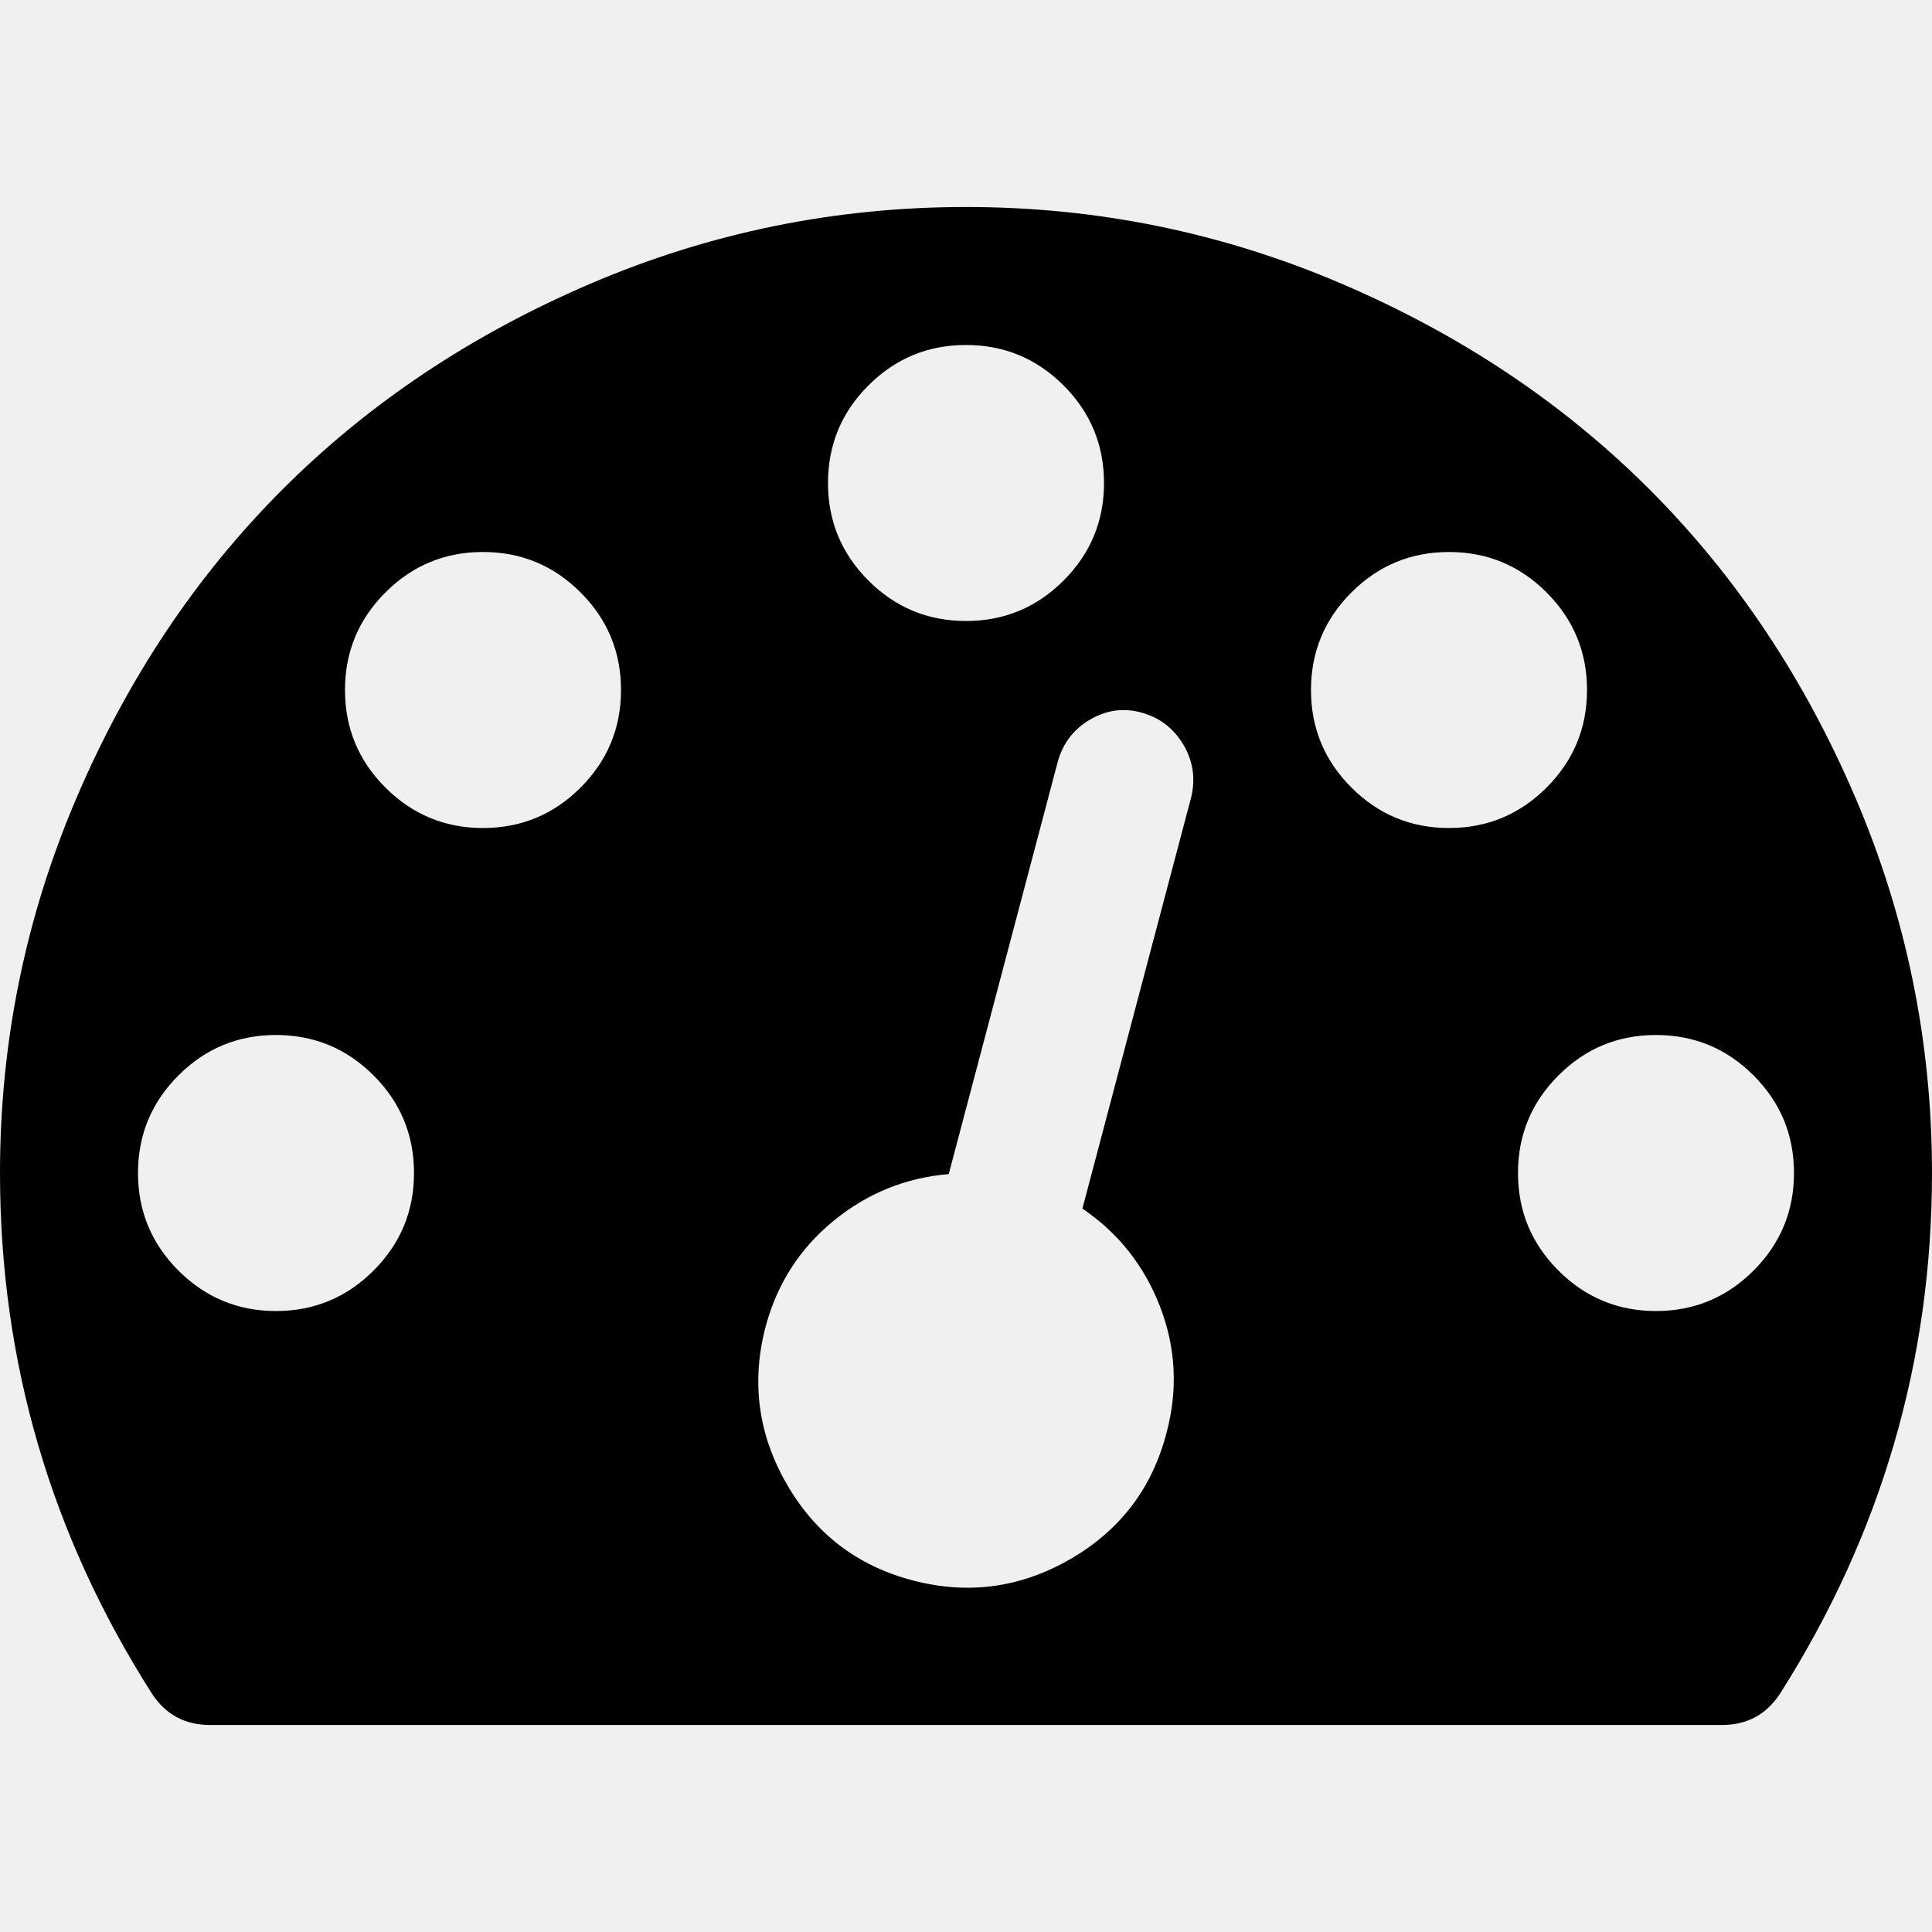
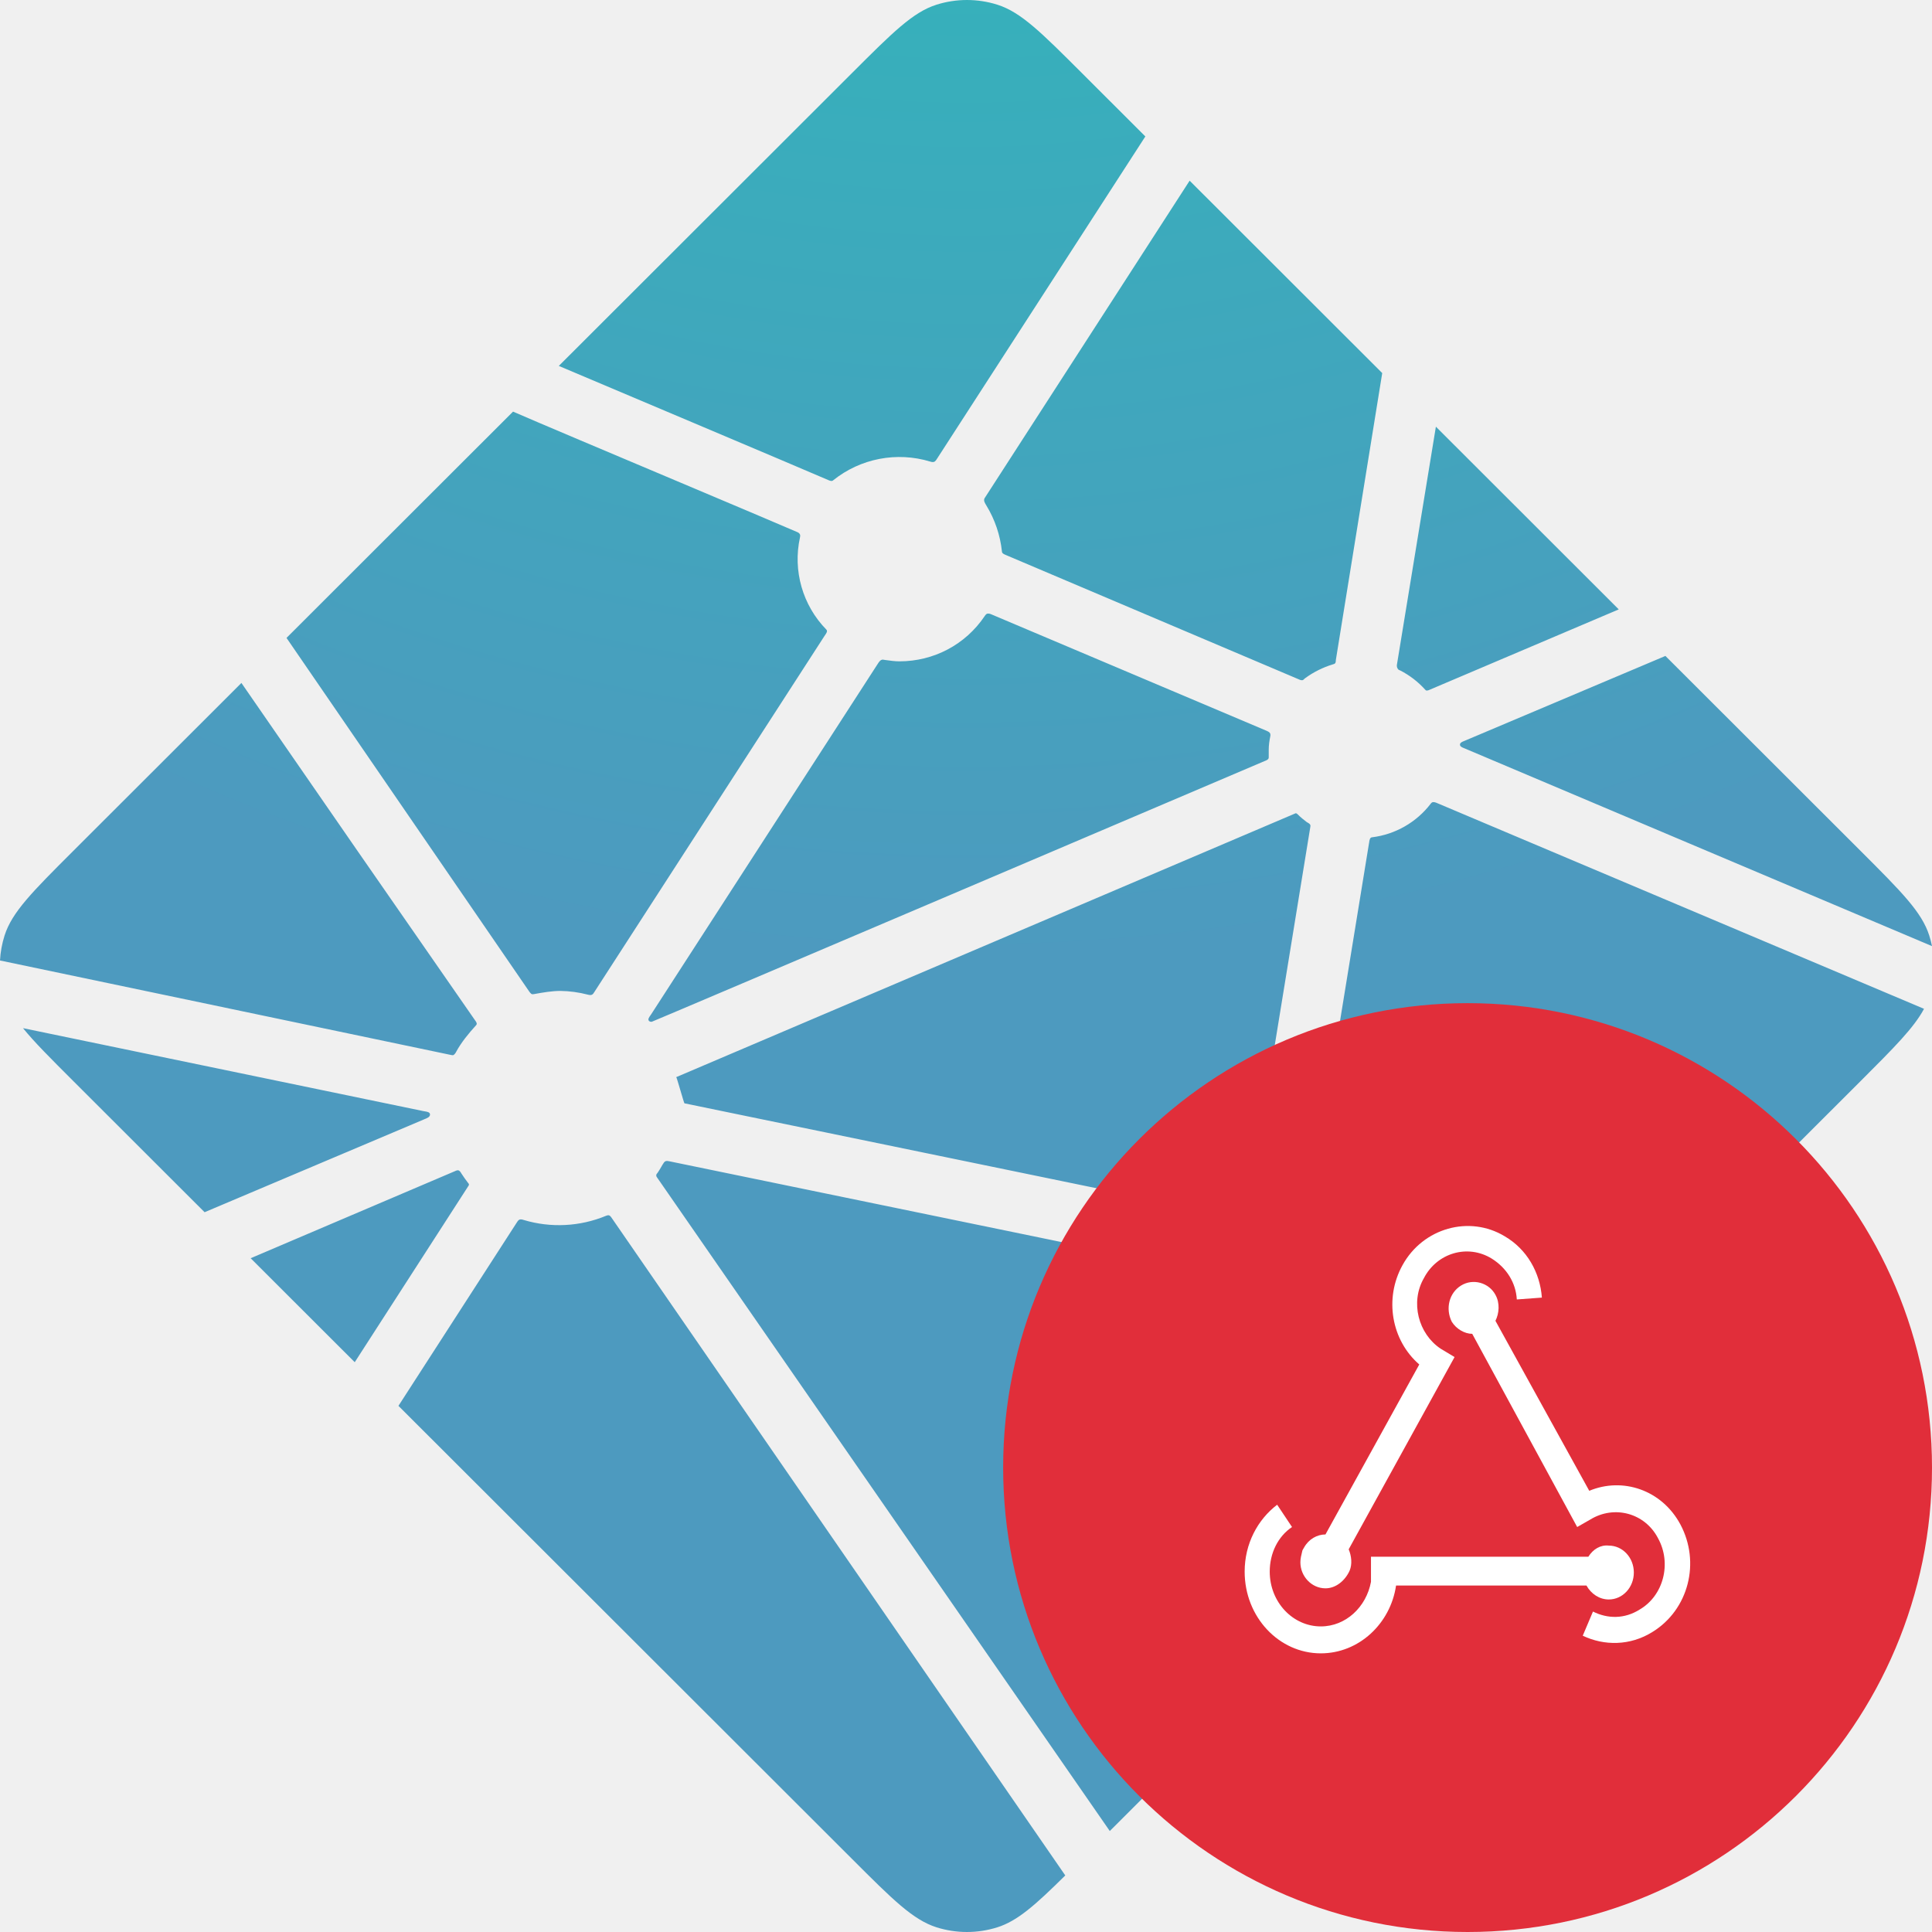
- <svg xmlns="http://www.w3.org/2000/svg" version="1.1" id="Capa_1" x="0px" y="0px" width="511.626px" height="511.627px" viewBox="0 0 511.626 511.627" style="enable-background:new 0 0 511.626 511.627;" xml:space="preserve">
-   <g>
-     <path d="M491.361,211.274c-13.511-31.599-31.689-58.813-54.529-81.658c-22.839-22.841-50.059-41.017-81.659-54.53   c-31.601-13.513-64.713-20.271-99.359-20.271c-34.644,0-67.762,6.759-99.357,20.271c-31.595,13.518-58.813,31.689-81.653,54.53   c-22.845,22.845-41.018,50.059-54.534,81.658C6.757,242.873,0,275.988,0,310.631c0,49.865,13.418,95.838,40.256,137.903   c3.614,5.52,8.754,8.278,15.417,8.278h400.281c6.66,0,11.8-2.759,15.414-8.278c26.84-42.254,40.258-88.224,40.258-137.903   C511.626,275.988,504.872,242.873,491.361,211.274z M229.973,102.069c7.142-7.139,15.752-10.709,25.84-10.709   c10.089,0,18.699,3.571,25.838,10.709c7.139,7.135,10.711,15.749,10.711,25.837s-3.572,18.699-10.711,25.837   s-15.749,10.709-25.838,10.709c-10.088,0-18.702-3.571-25.84-10.709c-7.135-7.139-10.707-15.749-10.707-25.837   S222.834,109.205,229.973,102.069z M98.929,336.469c-7.138,7.135-15.752,10.715-25.84,10.715c-10.085,0-18.699-3.58-25.837-10.715   c-7.139-7.132-10.705-15.749-10.705-25.838c0-10.088,3.566-18.698,10.705-25.837s15.752-10.708,25.837-10.708   c10.088,0,18.706,3.569,25.84,10.708c7.135,7.139,10.707,15.749,10.707,25.837C109.636,320.72,106.064,329.33,98.929,336.469z    M153.748,208.562c-7.142,7.137-15.752,10.709-25.841,10.709c-10.089,0-18.702-3.576-25.841-10.709   c-7.135-7.135-10.706-15.749-10.706-25.837s3.567-18.699,10.706-25.837c7.142-7.139,15.752-10.709,25.841-10.709   c10.088,0,18.702,3.571,25.841,10.709c7.135,7.139,10.706,15.749,10.706,25.837C164.454,192.81,160.882,201.423,153.748,208.562z    M315.482,210.99l-28.839,109.062c9.524,6.468,16.376,15.126,20.564,25.98c4.182,10.849,4.757,21.984,1.711,33.404   c-3.806,14.657-12.278,25.793-25.413,33.403c-13.135,7.614-27.026,9.521-41.686,5.712c-14.653-3.806-25.791-12.275-33.402-25.41   c-7.611-13.138-9.514-27.027-5.708-41.688c3.044-11.416,9.04-20.79,17.987-28.113c8.944-7.333,19.126-11.468,30.546-12.422   l28.837-109.064c1.331-4.948,4.186-8.711,8.562-11.281c4.381-2.565,8.945-3.184,13.706-1.853c4.764,1.334,8.425,4.139,10.991,8.42   C315.914,201.427,316.625,206.042,315.482,210.99z M357.882,208.562c-7.139-7.135-10.711-15.749-10.711-25.837   s3.572-18.699,10.711-25.837s15.749-10.709,25.838-10.709c10.088,0,18.698,3.571,25.837,10.709s10.712,15.749,10.712,25.837   c0,10.085-3.573,18.699-10.712,25.837c-7.139,7.137-15.749,10.709-25.837,10.709C373.631,219.271,365.021,215.699,357.882,208.562z    M464.374,336.469c-7.139,7.135-15.749,10.715-25.837,10.715c-10.089,0-18.699-3.58-25.838-10.715   c-7.139-7.132-10.708-15.749-10.708-25.838c0-10.088,3.569-18.698,10.708-25.837s15.749-10.708,25.838-10.708   c10.088,0,18.698,3.569,25.837,10.708s10.704,15.749,10.704,25.837C475.078,320.72,471.512,329.33,464.374,336.469z" />
+ <svg xmlns="http://www.w3.org/2000/svg" width="208px" height="208px" viewBox="0 0 208 208" version="1.1">
+   <defs>
+     <radialGradient cx="50%" cy="-50%" fx="50%" fy="-50%" r="100%" id="radialGradient-1">
+       <stop stop-color="#20C6B7" offset="0%" />
+       <stop stop-color="#4D9ABF" offset="100%" />
+     </radialGradient>
+   </defs>
+   <g id="Page-1" stroke="none" stroke-width="1" fill="none" fill-rule="evenodd">
+     <g id="logo">
+       <g id="netlify" fill="url(#radialGradient-1)" fill-rule="nonzero">
+         <path d="M150.744,72.181 L150.668,72.149 C150.625,72.133 150.582,72.116 150.544,72.078 C150.417,71.943 150.361,71.756 150.391,71.574 L154.589,45.937 L174.276,65.607 L153.802,74.308 C153.745,74.331 153.684,74.342 153.623,74.341 L153.541,74.341 C153.514,74.324 153.487,74.302 153.433,74.248 C152.671,73.401 151.76,72.7 150.744,72.181 Z M179.299,70.619 L200.348,91.645 C204.72,96.018 206.908,98.198 207.707,100.726 C207.826,101.1 207.924,101.475 208,101.86 L157.696,80.579 C157.669,80.568 157.642,80.557 157.614,80.546 C157.413,80.465 157.18,80.373 157.18,80.167 C157.18,79.96 157.419,79.863 157.62,79.781 L157.685,79.754 L179.299,70.619 L179.299,70.619 Z M207.142,108.608 C206.056,110.648 203.938,112.764 200.354,116.349 L176.622,140.05 L145.927,133.665 L145.765,133.632 C145.493,133.589 145.205,133.54 145.205,133.296 C144.97,130.739 143.681,128.395 141.648,126.824 C141.523,126.7 141.556,126.504 141.594,126.325 C141.594,126.298 141.594,126.271 141.605,126.249 L147.377,90.848 L147.399,90.728 C147.432,90.457 147.481,90.143 147.725,90.143 C150.224,89.832 152.494,88.532 154.025,86.535 C154.073,86.481 154.106,86.421 154.171,86.389 C154.345,86.307 154.551,86.389 154.731,86.465 L207.137,108.608 L207.142,108.608 Z M171.164,145.502 L132.139,184.484 L138.819,143.473 L138.83,143.419 C138.835,143.364 138.846,143.31 138.862,143.261 C138.916,143.131 139.058,143.077 139.193,143.023 L139.259,142.995 C140.721,142.372 142.015,141.411 143.033,140.191 C143.163,140.039 143.321,139.893 143.522,139.865 C143.574,139.857 143.627,139.857 143.679,139.865 L171.158,145.507 L171.164,145.502 Z M123.879,192.735 L119.48,197.129 L70.848,126.922 C70.831,126.896 70.813,126.871 70.794,126.846 C70.718,126.743 70.637,126.64 70.653,126.521 C70.658,126.434 70.713,126.358 70.772,126.293 L70.827,126.222 C70.973,126.005 71.098,125.788 71.234,125.555 L71.343,125.365 L71.359,125.349 C71.435,125.219 71.506,125.094 71.636,125.023 C71.75,124.969 71.907,124.991 72.032,125.018 L125.91,136.117 C126.061,136.14 126.203,136.202 126.323,136.296 C126.393,136.366 126.41,136.442 126.426,136.529 C127.188,139.408 129.253,141.766 132.009,142.903 C132.161,142.979 132.096,143.147 132.025,143.326 C131.99,143.405 131.962,143.487 131.944,143.57 C131.265,147.693 125.443,183.16 123.879,192.735 Z M114.69,201.908 C111.448,205.114 109.537,206.812 107.375,207.495 C105.244,208.168 102.957,208.168 100.826,207.495 C98.295,206.692 96.107,204.512 91.735,200.139 L42.897,151.355 L55.653,131.593 C55.713,131.495 55.773,131.408 55.871,131.338 C56.006,131.24 56.202,131.284 56.365,131.338 C59.293,132.22 62.437,132.061 65.26,130.888 C65.407,130.834 65.554,130.795 65.668,130.898 C65.725,130.95 65.776,131.009 65.82,131.072 L114.69,201.913 L114.69,201.908 Z M38.188,146.652 L26.985,135.461 L49.11,126.032 C49.166,126.008 49.227,125.995 49.289,125.994 C49.473,125.994 49.582,126.179 49.68,126.347 C49.902,126.689 50.138,127.022 50.386,127.345 L50.456,127.432 C50.522,127.524 50.478,127.616 50.413,127.703 L38.194,146.652 L38.188,146.652 Z M22.027,130.508 L7.853,116.349 C5.442,113.941 3.693,112.194 2.476,110.691 L45.574,119.62 C45.628,119.63 45.683,119.639 45.737,119.648 C46.003,119.691 46.296,119.74 46.296,119.989 C46.296,120.261 45.976,120.385 45.704,120.488 L45.58,120.543 L22.027,130.508 Z M0,103.411 C0.049,102.499 0.213,101.597 0.489,100.726 C1.292,98.198 3.476,96.018 7.853,91.645 L25.991,73.527 C34.343,85.634 42.717,97.726 51.113,109.802 C51.26,109.997 51.423,110.214 51.255,110.377 C50.462,111.25 49.669,112.205 49.11,113.241 C49.049,113.374 48.955,113.49 48.838,113.577 C48.767,113.621 48.691,113.604 48.61,113.588 L48.599,113.588 L0,103.406 L0,103.411 Z M30.846,68.677 L55.235,44.315 C57.527,45.318 65.869,48.839 73.33,51.985 C78.978,54.372 84.126,56.542 85.745,57.247 C85.908,57.312 86.054,57.377 86.125,57.54 C86.168,57.638 86.147,57.763 86.125,57.866 C85.341,61.438 86.408,65.165 88.965,67.782 C89.128,67.945 88.965,68.178 88.824,68.379 L88.748,68.493 L63.984,106.807 C63.919,106.916 63.859,107.008 63.751,107.079 C63.62,107.16 63.436,107.122 63.284,107.084 C62.32,106.832 61.33,106.697 60.335,106.683 C59.444,106.683 58.477,106.845 57.5,107.024 L57.494,107.024 C57.386,107.041 57.288,107.062 57.201,106.997 C57.105,106.919 57.023,106.825 56.957,106.72 L30.846,68.677 L30.846,68.677 Z M60.161,39.395 L91.735,7.855 C96.107,3.488 98.295,1.302 100.826,0.505 C102.957,-0.168 105.244,-0.168 107.375,0.505 C109.906,1.302 112.094,3.488 116.466,7.855 L123.309,14.69 L100.853,49.43 C100.797,49.531 100.722,49.62 100.63,49.691 C100.495,49.783 100.304,49.745 100.142,49.691 C96.547,48.601 92.646,49.352 89.715,51.698 C89.568,51.85 89.351,51.763 89.166,51.681 C86.234,50.407 63.425,40.778 60.161,39.395 L60.161,39.395 Z M128.077,19.453 L148.811,40.165 L143.815,71.075 L143.815,71.156 C143.81,71.227 143.796,71.296 143.771,71.362 C143.717,71.471 143.609,71.492 143.5,71.525 C142.432,71.848 141.426,72.349 140.524,73.006 C140.485,73.034 140.449,73.064 140.415,73.098 C140.356,73.163 140.296,73.223 140.198,73.234 C140.119,73.236 140.039,73.223 139.965,73.196 L108.369,59.786 L108.309,59.759 C108.108,59.677 107.869,59.58 107.869,59.374 C107.684,57.615 107.109,55.919 106.186,54.41 C106.034,54.161 105.865,53.9 105.996,53.645 L128.077,19.453 L128.077,19.453 Z M106.723,66.138 L136.342,78.669 C136.505,78.745 136.684,78.816 136.755,78.984 C136.783,79.085 136.783,79.192 136.755,79.293 C136.668,79.727 136.592,80.221 136.592,80.72 L136.592,81.55 C136.592,81.756 136.38,81.843 136.185,81.924 L136.125,81.946 C131.433,83.948 70.251,110.008 70.159,110.008 C70.066,110.008 69.969,110.008 69.876,109.916 C69.713,109.753 69.876,109.525 70.023,109.319 C70.049,109.283 70.074,109.247 70.099,109.21 L94.439,71.563 L94.483,71.498 C94.624,71.27 94.787,71.015 95.048,71.015 L95.292,71.053 C95.846,71.129 96.335,71.2 96.829,71.2 C100.522,71.2 103.943,69.404 106.007,66.334 C106.056,66.252 106.118,66.178 106.191,66.117 C106.338,66.008 106.555,66.062 106.723,66.138 L106.723,66.138 Z M72.804,115.964 L139.492,87.555 C139.492,87.555 139.59,87.555 139.682,87.647 C140.046,88.011 140.356,88.255 140.654,88.483 L140.801,88.575 C140.937,88.651 141.072,88.738 141.083,88.879 C141.083,88.933 141.083,88.965 141.072,89.014 L135.359,124.069 L135.338,124.21 C135.3,124.481 135.262,124.79 135.006,124.79 C131.914,124.999 129.124,126.718 127.55,129.385 L127.523,129.428 C127.447,129.553 127.376,129.672 127.251,129.737 C127.137,129.792 126.991,129.77 126.871,129.743 L73.689,118.785 C73.634,118.774 72.863,115.97 72.804,115.964 Z" id="Shape" />
+       </g>
+       <g id="webhook" transform="translate(108, 108)">
+         <circle id="Oval" fill="#E12E3A" cx="50" cy="50" r="50" />
+         <g id="Group" transform="translate(26, 23.99215)" fill="#FFFFFF">
+           <path d="M37,35.608 L13.6,35.608 L13.6,38.308 C13.1,41.008 10.9,43.108 8.2,43.108 C5.2,43.108 2.7,40.508 2.7,37.208 C2.7,35.208 3.6,33.408 5.1,32.408 L3.5,30.008 C1.4,31.608 0,34.208 0,37.208 C0,42.108 3.7,46.008 8.2,46.008 C12.3,46.008 15.7,42.808 16.3,38.708 L36.8,38.708 C37.3,39.608 38.2,40.208 39.2,40.208 C40.7,40.208 41.9,38.908 41.9,37.308 C41.9,35.708 40.7,34.408 39.2,34.408 C38.3,34.308 37.5,34.808 37,35.608 Z" id="Path" />
+           <path d="M6.2,35.008 C6.2,34.908 6.3,34.808 6.4,34.608 C6.9,33.708 7.8,33.208 8.7,33.208 L18.8,14.908 C15.8,12.308 15,7.808 17,4.208 C19.2,0.208 24.2,-1.192 28,1.108 C30.4,2.508 31.8,5.008 32,7.708 L29.3,7.908 C29.2,6.108 28.2,4.508 26.6,3.508 C24,1.908 20.7,2.908 19.3,5.608 C17.8,8.208 18.7,11.608 21.1,13.208 L22.6,14.108 L11.2,34.808 C11.5,35.508 11.6,36.408 11.3,37.108 C10.8,38.208 9.8,39.008 8.7,39.008 C7.2,39.008 6,37.708 6,36.208 C6,35.808 6.1,35.408 6.2,35.008 Z" id="Path" />
+           <path d="M24.5,11.608 L35.8,32.408 L37.2,31.608 L37.2,31.608 C37.2,31.608 37.2,31.608 37.2,31.608 C39.8,30.008 43.1,30.908 44.5,33.608 C46,36.308 45.1,39.808 42.5,41.308 C40.9,42.308 39.1,42.308 37.5,41.508 L36.4,44.108 C38.7,45.208 41.5,45.208 43.9,43.708 C47.8,41.308 49.1,36.208 46.9,32.108 C44.9,28.408 40.7,27.008 37.1,28.508 L27,10.208 C27.4,9.408 27.5,8.308 27,7.408 C26.3,6.108 24.6,5.608 23.3,6.408 C22,7.208 21.6,8.908 22.3,10.308 C22.8,11.108 23.7,11.608 24.5,11.608 Z" id="Path" />
+         </g>
+       </g>
+     </g>
  </g>
-   <g>
- </g>
-   <g>
- </g>
-   <g>
- </g>
-   <g>
- </g>
-   <g>
- </g>
-   <g>
- </g>
-   <g>
- </g>
-   <g>
- </g>
-   <g>
- </g>
-   <g>
- </g>
-   <g>
- </g>
-   <g>
- </g>
-   <g>
- </g>
-   <g>
- </g>
-   <g>
- </g>
</svg>
